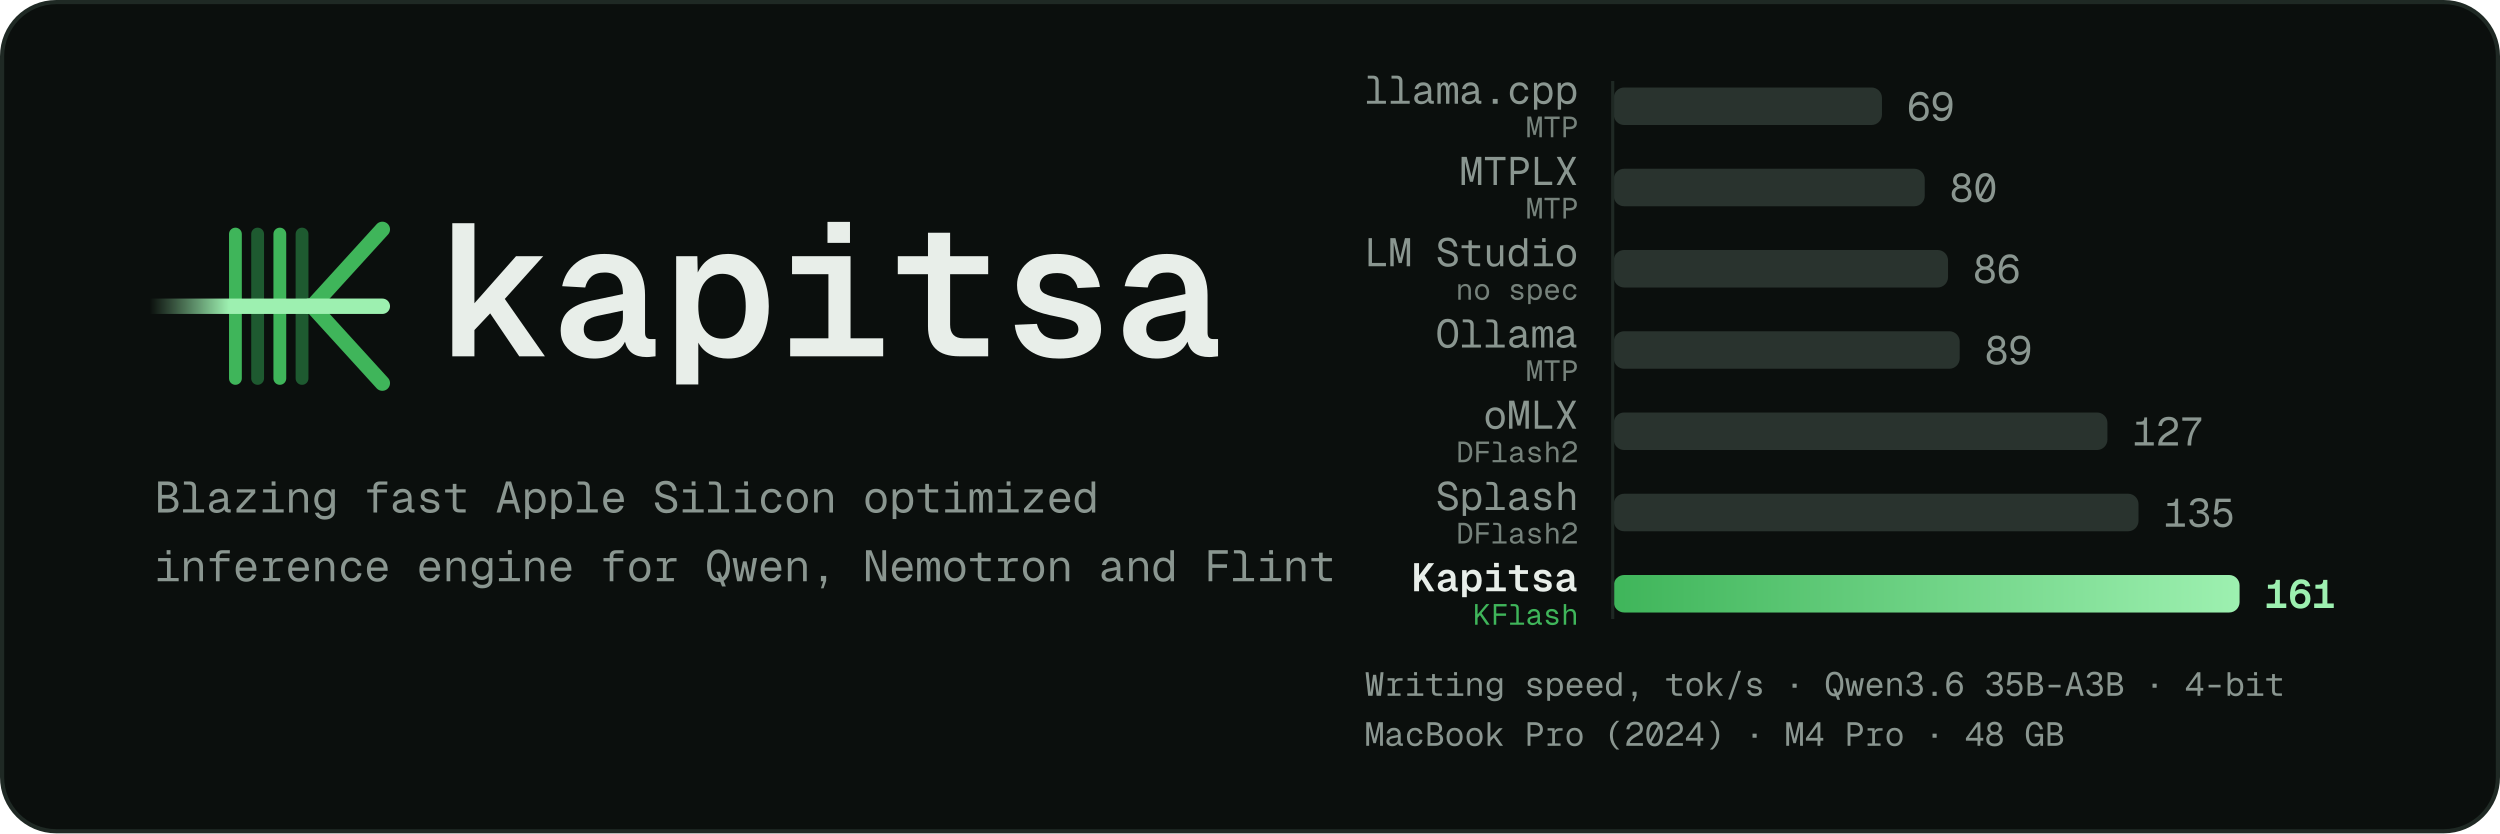
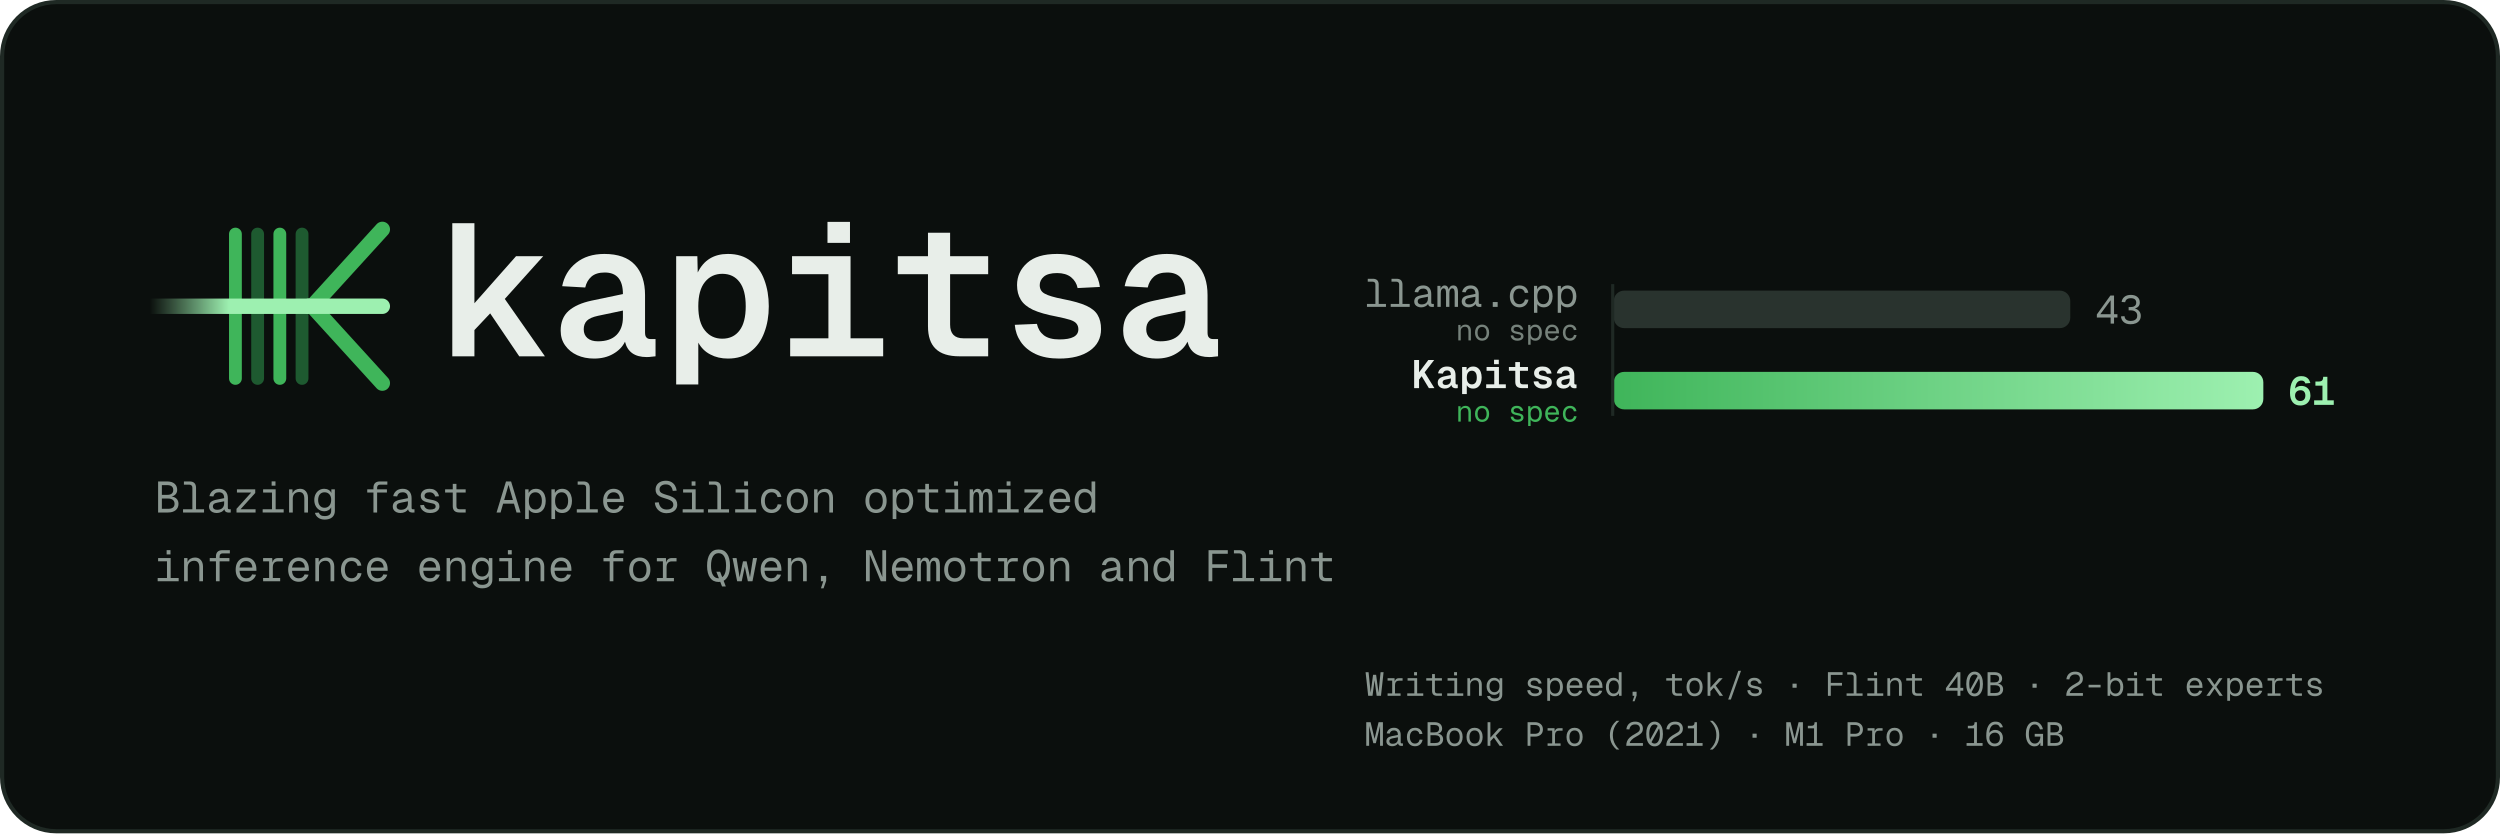
<svg xmlns="http://www.w3.org/2000/svg" width="1200" height="400" viewBox="0 0 1200 400" role="img" aria-labelledby="t d">
  <defs>
    <linearGradient id="hwin" x1="0" x2="46.25" y1="0" y2="0" gradientUnits="userSpaceOnUse">
      <stop offset="0" stop-color="#9DF0B0" stop-opacity="0" />
      <stop offset="1" stop-color="#9DF0B0" />
    </linearGradient>
    <linearGradient id="hwk" x1="0" x2="1" y1="0" y2="0">
      <stop offset="0" stop-color="#3FB55A" />
      <stop offset="1" stop-color="#9DF0B0" />
    </linearGradient>
    <path id="gs0" d="m70 0v710h118v-427l222 251h145l-205-228 214-306h-137l-155 229-84-89v-140z" />
    <path id="gs1" d="m226-12q-50 0-90 18-40 18-64 52-24 33-24 79 0 67 42 105 43 38 123 55l167 35q0 115-97 115-46 0-71-22-25-22-33-58l-123 7q15 77 74 124 59 48 151 48 109 0 163-58 54-58 54-162v-199q0-20 8-27 7-8 22-8h26v-92q-6-1-20-2-13-2-27-2-96 0-116 82-19-40-63-65-43-25-102-25zm21 92q65 0 99 34 34 35 34 94v36l-133-28q-42-9-59-26-17-17-17-46 0-30 20-47 20-17 56-17z" />
    <path id="gs2" d="m64-150v684h113l2-87q48 99 161 99 74 0 122-38 49-37 72-100 24-64 24-141 0-77-24-140-23-63-72-101-48-38-122-38-53 0-94 22-41 21-64 63v-223zm246 244q59 0 92 44 33 43 33 129 0 86-33 129-33 44-92 44-57 0-92-43-36-43-36-130 0-87 36-130 35-43 92-43z" />
    <path id="gs3" d="m72 0v96h204v342h-194v96h312v-438h174v-96zm199 605v112h120v-112z" />
    <path id="gs4" d="m375 0q-86 0-127 40-41 39-41 120v278h-161v96h161v125h118v-125h203v-96h-203v-269q0-73 71-73h132v-96z" />
    <path id="gs5" d="m307-12q-75 0-126 24-51 24-79 65-28 41-32 91l118 5q8-38 37-61 29-22 83-22 101 0 101 54 0 17-9 29-8 12-33 21-25 8-74 18-80 15-126 36-46 22-65 54-20 32-20 78 0 70 54 118 53 48 159 48 76 0 124-25 48-25 73-65 26-40 32-86l-119-6q-7 35-35 58-28 22-74 22-49 0-71-19-22-19-22-45 0-32 27-46 26-15 98-29 79-15 123-35 44-20 61-50 18-30 18-75 0-73-60-115-60-42-163-42z" />
    <path id="gr6" d="m90 0v710h200q117 0 176-52 60-52 60-142 0-58-35-98-35-41-94-52 75-10 117-54 42-45 42-114 0-92-64-145-64-53-177-53zm86 403h118q74 0 108 29 34 29 34 82 0 54-34 83-34 29-108 29h-118zm0-319h140q77 0 114 30 36 30 36 84 0 57-38 89-38 32-112 32h-140z" />
    <path id="gr7" d="m60 0v74h213v494q0 32-18 50-18 18-50 18h-125v74h129q148 0 148-148v-488h183v-74z" />
    <path id="gr8" d="m230-12q-50 0-90 18-40 18-63 50-23 33-23 76 0 68 40 106 41 37 128 54l178 36q0 68-30 101-31 33-88 33-55 0-86-24-31-25-43-71l-89 7q15 75 72 122 56 46 146 46 96 0 149-58 53-57 53-158v-220q0-18 8-25 8-7 24-7h34v-74q-16-2-44-2-42 0-68 17-25 17-34 55l-1 5q-21-39-69-63-47-24-104-24zm8 74q81 0 122 41 40 41 40 107v46l-162-32q-54-10-75-30-21-21-21-54 0-37 26-58 25-20 70-20z" />
    <path id="gr9" d="m82 0v84l336 372h-326v74h418v-84l-336-372h344v-74z" />
    <path id="gra" d="m80 0v74h213v382h-203v74h287v-456h183v-74zm205 613v98h88v-98z" />
    <path id="grb" d="m84 0v530h77l2-95q21 54 67 81 47 26 102 26 61 0 102-27 40-27 61-73 21-45 21-101v-341h-84v317q0 74-29 113-29 38-89 38-61 0-104-38-42-39-42-113v-317z" />
    <path id="grc" d="m297-162q-85 0-145 42-60 42-77 112l88 6q12-37 43-58 30-22 91-22 72 0 111 29 38 29 38 87v86q-19-42-61-67-42-25-94-25-67 0-119 33-53 33-82 91-30 58-30 133 0 76 29 133 29 58 81 91 51 33 117 33 56 0 101-26 44-26 62-70v84h80v-494q0-93-62-146-61-52-171-52zm-2 270q68 0 109 48 41 47 42 129 2 82-40 129-42 48-111 48-70 0-109-48-38-47-38-129 0-82 40-129 39-48 107-48z" />
    <path id="grd" d="m212 0v456h-142v74h142v34q0 71 36 108 37 38 112 38h170v-74h-170q-31 0-48-20-16-19-16-52v-34h224v-74h-224v-456z" />
    <path id="gre" d="m310-12q-69 0-119 24-50 24-79 64-28 41-32 91l88 6q8-49 44-77 35-28 98-28 59 0 92 17 32 17 32 53 0 23-11 38-11 15-41 26-30 10-88 20-77 14-120 34-44 21-62 52-18 31-18 74 0 69 52 114 52 46 149 46 66 0 111-24 44-23 70-62 26-38 34-84l-88-6q-9 42-42 69-32 27-86 27-58 0-86-23-28-23-28-57 0-40 30-57 30-17 102-29 82-13 127-34 45-20 63-50 18-30 18-74 0-47-28-80-27-34-74-52-48-18-108-18z" />
    <path id="grf" d="m378 0q-153 0-153 146v310h-175v74h175v124h84v-124h211v-74h-211v-310q0-72 69-72h142v-74z" />
    <path id="gr10" d="m26 0l216 710h116l216-710h-92l-58 202h-248l-58-202zm274 632l-100-346h200z" />
    <path id="gr11" d="m80-150v680h78l1-85q24 47 67 72 42 25 96 25 79 0 130-39 50-39 74-102 24-63 24-136 0-73-24-136-24-63-74-102-51-39-130-39-52 0-94 22-43 22-64 60v-220zm234 218q69 0 108 52 40 52 40 145 0 93-40 145-39 52-108 52-69 0-110-50-40-49-40-147 0-97 40-147 40-50 110-50z" />
    <path id="gr12" d="m306-12q-75 0-130 34-54 34-84 96-29 63-29 147 0 84 29 146 30 62 84 97 53 34 126 34 69 0 122-32 53-33 83-95 30-62 30-151v-25h-386q5-85 45-128 41-43 110-43 52 0 86 24 33 25 46 65l90-7q-21-71-80-116-58-46-142-46zm-155 325h294q-6 77-45 113-39 36-98 36-61 0-100-38-40-37-51-111z" />
    <path id="gr13" d="m311-16q-75 0-133 31-58 31-93 85-35 55-41 127l90 6q11-79 58-122 46-43 121-43 74 0 113 28 40 29 40 81 0 34-16 59-15 24-58 46-42 21-125 44-74 21-119 46-46 26-66 62-21 37-21 90 0 60 29 106 28 45 81 70 53 26 126 26 73 0 125-30 52-29 82-80 31-51 39-116l-90-6q-9 65-47 106-39 42-111 42-66 0-105-32-39-31-39-82 0-33 15-54 14-22 51-38 37-17 104-36 87-24 139-54 51-30 74-71 22-41 22-100 0-56-31-99-31-44-86-68-55-24-128-24z" />
    <path id="gr14" d="m314-12q-74 0-129 34-55 34-85 96-30 63-30 147 0 84 30 146 30 62 85 97 55 34 129 34 89 0 148-48 58-47 74-136l-88-6q-12 53-48 82-35 28-86 28-73 0-114-52-42-53-42-145 0-92 42-145 41-52 114-52 51 0 88 30 38 30 50 90l88-6q-16-88-76-141-61-53-150-53z" />
    <path id="gr15" d="m300-12q-73 0-128 34-54 34-84 96-30 63-30 147 0 85 30 147 30 62 84 96 55 34 128 34 73 0 128-34 54-34 84-96 30-62 30-147 0-84-30-147-30-62-84-96-55-34-128-34zm0 80q73 0 114 52 40 53 40 145 0 92-40 145-41 52-114 52-73 0-114-52-40-53-40-145 0-92 40-145 41-52 114-52z" />
    <path id="gr16" d="m40 0v530h77l2-78q14 42 41 66 26 24 64 24 79 0 99-99l1-6q13 49 42 77 30 28 72 28 64 0 93-44 29-44 29-146v-352h-84v340q0 71-15 100-15 28-47 28-31 0-52-31-20-31-20-99v-338h-84v340q0 68-14 98-15 30-48 30-31 0-52-31-20-31-20-99v-338z" />
    <path id="gr17" d="m267-12q-70 0-121 34-51 34-78 96-28 62-28 147 0 85 28 147 27 62 78 96 51 34 121 34 56 0 98-26 42-27 61-60v254h84v-710h-76l-3 79q-23-43-66-67-43-24-98-24zm5 80q72 0 113 53 41 53 41 144 0 92-41 145-41 52-115 52-65 0-104-52-38-53-38-145 0-91 38-144 39-53 106-53z" />
    <path id="gr18" d="m90 0v74h138v382h-138v74h208l6-103q25 103 127 103h109v-76h-108q-58 0-89-34-31-35-31-100v-246h168v-74z" />
    <path id="gr19" d="m300-16q-126 0-194 96-68 96-68 274 0 179 68 276 68 96 194 96 126 0 194-96 68-97 68-276 0-131-38-218-37-88-108-125l50-130h-86l-41 106q-19-3-39-3zm0 84q4 0 8 0l-58 150h86l48-125q88 63 88 261 0 140-44 214-45 74-128 74-82 0-127-74-45-74-45-214 0-139 45-212 45-74 127-74z" />
    <path id="gr1a" d="m125 0l-105 530h92l69-442 78 368h82l78-368 69 442h92l-104-530h-106l-70 334-70-334z" />
    <path id="gr1b" d="m240-162l54 162h-54v122h120v-112l-60-172z" />
    <path id="gr1c" d="m70 0v710h122l252-613v613h86v-710h-122l-252 613v-613z" />
    <path id="gr1d" d="m100 0v710h440v-82h-354v-240h336v-82h-336v-306z" />
    <path id="gr1e" d="m238 0v122h124v-122z" />
-     <path id="gr1f" d="m262 80l-126 517v-597h-86v710h130l120-501 120 501h130v-710h-86v597l-126-517z" />
-     <path id="gr20" d="m257 0v626h-217v84h520v-84h-217v-626z" />
-     <path id="gr21" d="m90 0v710h216q111 0 178-58 66-57 66-159 0-102-66-159-67-58-178-58h-130v-276zm86 360h120q84 0 124 34 40 35 40 99 0 65-40 99-40 34-124 34h-120z" />
-     <path id="gr22" d="m302-16q-120 0-186 82-66 82-66 234 0 88 14 165 15 77 48 135 32 59 86 92 53 34 132 34 95 0 147-46 52-47 73-122l-90-8q-12 42-42 67-29 25-88 25-80 0-129-62-49-62-60-186l-1-7q26 39 72 65 45 26 106 26 70 0 122-30 52-30 81-84 29-55 29-128 0-78-32-134-31-57-86-88-56-30-130-30zm2 84q70 0 113 44 43 45 43 124 0 74-40 117-41 43-108 43-48 0-86-20-38-19-60-55-22-36-22-85 0-73 44-120 43-48 116-48z" />
-     <path id="gr23" d="m298 726q120 0 186-82 66-82 66-234 0-88-14-165-15-77-48-135-32-59-86-92-53-34-132-34-94 0-146 46-53 47-74 122l90 8q12-42 42-67 30-25 88-25 80 0 129 62 49 62 60 186l1 7q-26-39-72-65-45-26-106-26-70 0-122 30-52 30-81 84-29 55-29 128 0 78 32 134 31 57 87 88 56 30 129 30zm-2-84q-70 0-113-44-43-44-43-124 0-73 40-116 41-44 108-44 48 0 86 20 38 19 60 55 22 36 22 85 0 74-43 121-43 47-117 47z" />
-     <path id="gr24" d="m100 0v710h86v-626h354v-84z" />
-     <path id="gr25" d="m50 0l196 357-192 353h100l147-285 147 285h98l-192-354 196-356h-100l-151 289-151-289z" />
-     <path id="gr26" d="m300-16q-70 0-127 24-57 24-90 71-33 47-33 116 0 69 37 117 37 48 100 70-47 19-75 56-28 36-28 93 0 56 28 100 28 44 76 69 49 26 112 26 63 0 112-26 49-25 76-69 28-44 28-100 0-57-28-93-28-37-75-56 63-22 100-70 37-48 37-117 0-69-33-116-33-47-89-71-57-24-128-24zm0 433q57 0 92 29 34 28 34 85 0 51-34 81-33 30-92 30-58 0-92-30-34-30-34-81 0-57 34-85 35-29 92-29zm0-349q70 0 115 32 45 33 45 100 0 62-40 100-40 37-120 37-79 0-120-37-40-38-40-100 0-67 45-100 45-32 115-32z" />
-     <path id="gr27" d="m300-16q-77 0-134 45-56 45-86 128-30 83-30 197 0 115 30 198 30 83 86 128 57 46 134 46 78 0 134-46 56-45 86-128 30-83 30-198 0-114-30-197-30-83-86-128-56-45-134-45zm-160 370q0-100 25-170l228 415q-39 43-93 43-74 0-117-78-43-77-43-210zm160-286q74 0 117 78 43 77 43 208 0 101-25 171l-228-414q39-43 93-43z" />
-     <path id="gr28" d="m263-12q-79 0-126 54-47 53-47 147v341h84v-318q0-77 28-114 27-36 84-36 62 0 98 40 36 41 36 112v316h84v-530h-80v86q-44-98-161-98z" />
-     <path id="gr29" d="m300-16q-126 0-194 96-68 96-68 274 0 179 68 276 68 96 194 96 126 0 194-96 68-97 68-276 0-178-68-274-68-96-194-96zm0 84q83 0 128 74 44 73 44 212 0 140-44 214-45 74-128 74-82 0-127-74-45-74-45-214 0-139 45-212 45-74 127-74z" />
-     <path id="gr2a" d="m90 0v710h168q92 0 160-42 69-41 106-120 38-80 38-194 0-114-38-193-37-79-106-120-68-41-160-41zm86 84h77q104 0 161 68 58 67 58 202 0 135-58 204-57 68-161 68h-77z" />
-     <path id="gr2b" d="m100 0v710h84v-263q21 49 63 72 42 23 96 23 86 0 131-56 46-56 46-145v-341h-84v317q0 151-111 151-64 0-103-39-38-39-38-113v-316z" />
-     <path id="gr2c" d="m50 0q0 75 24 136 23 60 82 115 60 55 166 111 49 26 79 48 30 22 44 47 14 25 14 61 0 55-35 90-36 34-107 34-75 0-119-39-43-39-54-111l-90 6q12 104 80 166 68 62 183 62 110 0 171-57 61-57 61-149 0-54-18-94-18-39-61-73-42-34-116-73-96-51-146-103-49-52-52-93h394v-84z" />
-     <path id="gr2d" d="m60 0v84h224v442h-186v74h96q57 0 82 25 24 25 24 85h70v-626h170v-84z" />
-     <path id="gr2e" d="m192 0q0 110 30 220 31 109 88 212 57 103 136 194h-386v84h480v-78q-89-102-146-202-57-99-84-204-26-106-26-226z" />
-     <path id="gr2f" d="m294-16q-115 0-177 56-62 55-67 143l89 6q6-65 49-93 42-28 106-28 43 0 81 12 38 13 61 42 24 28 24 76 0 71-46 104-46 33-115 33h-56v84h56q37 0 68 11 31 11 49 36 19 24 19 64 0 55-35 84-35 28-101 28-67 0-101-27-35-27-42-74l-90 6q10 80 70 129 60 50 163 50 104 0 165-52 61-51 61-140 0-114-123-152 69-19 108-68 40-48 40-116 0-68-33-116-33-48-91-73-58-25-132-25z" />
-     <path id="gr30" d="m298-16q-69 0-120 25-52 25-82 70-31 45-36 104l90 6q8-60 48-91 39-30 100-30 69 0 110 42 42 43 42 118 0 75-40 118-39 44-110 44-42 0-80-20-39-21-56-59h-92l47 399h378v-84h-299l-26-214q26 30 64 45 38 15 76 15 68 0 120-32 51-31 80-86 28-55 28-126 0-71-31-126-31-56-85-87-55-31-126-31z" />
-     <path id="gs31" d="m52 0v710h124v-312l234 312h148l-241-311 247-399h-140l-182 302-66-86v-216z" />
-     <path id="gr32" d="m60 0v710h86v-356l298 356h106l-267-312 277-398h-106l-228 331-80-93v-238z" />
-     <path id="gs33" d="m52 0v114h210v372h-178v104h84q60 0 86 27 26 27 26 93h106v-596h162v-114z" />
-     <path id="gs34" d="m302-16q-126 0-193 84-67 83-67 236 0 89 16 166 15 76 49 134 34 57 89 90 54 32 132 32 68 0 114-22 46-23 74-62 27-40 40-90l-126-10q-9 32-32 52-23 20-70 20-63 0-104-48-41-47-53-151 26 28 65 46 39 18 91 18 70 0 122-30 52-30 81-84 28-54 28-126 0-78-32-135-32-58-90-89-57-31-134-31zm-1 114q60 0 95 36 34 35 34 102 0 62-32 98-32 36-91 36-61 0-99-36-38-37-38-99 0-58 35-97 35-40 96-40z" />
-     <path id="gr35" d="m108 0l-78 710h90l62-617 72 537h92l72-537 62 617h90l-78-710h-130l-62 469-62-469z" />
-     <path id="gr36" d="m90 0v710h84v-465l258 285h112l-209-225 219-305h-102l-174 248-104-110v-138z" />
-     <path id="gr37" d="m108-110l304 860h80l-304-860z" />
-     <path id="gr38" d="m238 243v122h124v-122z" />
-     <path id="gr39" d="m120 252v79h360v-79z" />
-     <path id="gr3a" d="m388 0v154h-348v78l342 478h92v-472h86v-84h-86v-154zm-260 238h260v352z" />
-     <path id="gr3b" d="m333-12q-55 0-98 24-43 24-66 67l-3-79h-76v710h84v-254q19 33 61 60 42 26 98 26 70 0 121-34 51-34 78-96 28-62 28-147 0-85-28-147-27-62-78-96-51-34-121-34zm-5 80q67 0 106 53 38 53 38 144 0 92-38 145-39 52-104 52-73 0-114-52-42-53-42-145 0-91 41-144 41-53 113-53z" />
-     <path id="gr3c" d="m356-110q-78 69-120 140-43 72-60 144-16 73-16 146 0 73 16 146 17 72 60 144 42 71 120 140h84q-75-71-117-143-42-72-59-143-17-72-17-144 0-72 17-144 17-71 59-142 42-72 117-144z" />
-     <path id="gr3d" d="m244-110h-84q75 72 117 144 42 71 59 142 17 72 17 144 0 72-17 144-17 71-59 143-42 72-117 143h84q78-69 120-140 43-72 60-144 16-73 16-146 0-73-16-146-17-72-60-144-42-71-120-140z" />
-     <path id="gr3e" d="m298-16q-75 0-134 42-58 41-92 124-34 82-34 204 0 115 32 198 31 83 90 128 59 46 142 46 65 0 116-29 50-29 84-81 34-51 49-118l-90-6q-17 66-57 108-39 42-102 42-83 0-128-75-46-75-46-213 0-137 46-212 47-74 132-74 76 0 120 58 45 59 48 151h-170v82h250v-359h-80l-2 98q-25-52-66-83-42-31-108-31z" />
+     <path id="gr1f" d="m388 0v154h-348v78l342 478h92v-472h86v-84h-86v-154zm-260 238h260v352z" />
+     <path id="gr20" d="m294-16q-115 0-177 56-62 55-67 143l89 6q6-65 49-93 42-28 106-28 43 0 81 12 38 13 61 42 24 28 24 76 0 71-46 104-46 33-115 33h-56v84h56q37 0 68 11 31 11 49 36 19 24 19 64 0 55-35 84-35 28-101 28-67 0-101-27-35-27-42-74l-90 6q10 80 70 129 60 50 163 50 104 0 165-52 61-51 61-140 0-114-123-152 69-19 108-68 40-48 40-116 0-68-33-116-33-48-91-73-58-25-132-25z" />
+     <path id="gs21" d="m52 0v710h124v-312l234 312h148l-241-311 247-399h-140l-182 302-66-86v-216z" />
+     <path id="gs22" d="m302-16q-126 0-193 84-67 83-67 236 0 89 16 166 15 76 49 134 34 57 89 90 54 32 132 32 68 0 114-22 46-23 74-62 27-40 40-90l-126-10q-9 32-32 52-23 20-70 20-63 0-104-48-41-47-53-151 26 28 65 46 39 18 91 18 70 0 122-30 52-30 81-84 28-54 28-126 0-78-32-135-32-58-90-89-57-31-134-31zm-1 114q60 0 95 36 34 35 34 102 0 62-32 98-32 36-91 36-61 0-99-36-38-37-38-99 0-58 35-97 35-40 96-40z" />
+     <path id="gs23" d="m52 0v114h210v372h-178v104h84q60 0 86 27 26 27 26 93h106v-596h162v-114z" />
+     <path id="gr24" d="m108 0l-78 710h90l62-617 72 537h92l72-537 62 617h90l-78-710h-130l-62 469-62-469z" />
+     <path id="gr25" d="m90 0v710h84v-465l258 285h112l-209-225 219-305h-102l-174 248-104-110v-138z" />
+     <path id="gr26" d="m108-110l304 860h80l-304-860z" />
+     <path id="gr27" d="m238 243v122h124v-122z" />
+     <path id="gr28" d="m300-16q-77 0-134 45-56 45-86 128-30 83-30 197 0 115 30 198 30 83 86 128 57 46 134 46 78 0 134-46 56-45 86-128 30-83 30-198 0-114-30-197-30-83-86-128-56-45-134-45zm-160 370q0-100 25-170l228 415q-39 43-93 43-74 0-117-78-43-77-43-210zm160-286q74 0 117 78 43 77 43 208 0 101-25 171l-228-414q39-43 93-43z" />
+     <path id="gr29" d="m50 0q0 75 24 136 23 60 82 115 60 55 166 111 49 26 79 48 30 22 44 47 14 25 14 61 0 55-35 90-36 34-107 34-75 0-119-39-43-39-54-111l-90 6q12 104 80 166 68 62 183 62 110 0 171-57 61-57 61-149 0-54-18-94-18-39-61-73-42-34-116-73-96-51-146-103-49-52-52-93h394v-84z" />
+     <path id="gr2a" d="m120 252v79h360v-79z" />
+     <path id="gr2b" d="m333-12q-55 0-98 24-43 24-66 67l-3-79h-76v710h84v-254q19 33 61 60 42 26 98 26 70 0 121-34 51-34 78-96 28-62 28-147 0-85-28-147-27-62-78-96-51-34-121-34zm-5 80q67 0 106 53 38 53 38 144 0 92-38 145-39 52-104 52-73 0-114-52-42-53-42-145 0-91 41-144 41-53 113-53z" />
+     <path id="gr2c" d="m54 0l195 272-185 258h98l139-200 136 200h100l-184-260 193-270h-98l-147 214-147-214z" />
+     <path id="gr2d" d="m262 80l-126 517v-597h-86v710h130l120-501 120 501h130v-710h-86v597l-126-517z" />
+     <path id="gr2e" d="m90 0v710h216q111 0 178-58 66-57 66-159 0-102-66-159-67-58-178-58h-130v-276zm86 360h120q84 0 124 34 40 35 40 99 0 65-40 99-40 34-124 34h-120z" />
+     <path id="gr2f" d="m356-110q-78 69-120 140-43 72-60 144-16 73-16 146 0 73 16 146 17 72 60 144 42 71 120 140h84q-75-71-117-143-42-72-59-143-17-72-17-144 0-72 17-144 17-71 59-142 42-72 117-144z" />
+     <path id="gr30" d="m60 0v84h224v442h-186v74h96q57 0 82 25 24 25 24 85h70v-626h170v-84z" />
+     <path id="gr31" d="m244-110h-84q75 72 117 144 42 71 59 142 17 72 17 144 0 72-17 144-17 71-59 143-42 72-117 143h84q78-69 120-140 43-72 60-144 16-73 16-146 0-73-16-146-17-72-60-144-42-71-120-140z" />
+     <path id="gr32" d="m302-16q-120 0-186 82-66 82-66 234 0 88 14 165 15 77 48 135 32 59 86 92 53 34 132 34 95 0 147-46 52-47 73-122l-90-8q-12 42-42 67-29 25-88 25-80 0-129-62-49-62-60-186l-1-7q26 39 72 65 45 26 106 26 70 0 122-30 52-30 81-84 29-55 29-128 0-78-32-134-31-57-86-88-56-30-130-30zm2 84q70 0 113 44 43 45 43 124 0 74-40 117-41 43-108 43-48 0-86-20-38-19-60-55-22-36-22-85 0-73 44-120 43-48 116-48z" />
+     <path id="gr33" d="m298-16q-75 0-134 42-58 41-92 124-34 82-34 204 0 115 32 198 31 83 90 128 59 46 142 46 65 0 116-29 50-29 84-81 34-51 49-118l-90-6q-17 66-57 108-39 42-102 42-83 0-128-75-46-75-46-213 0-137 46-212 47-74 132-74 76 0 120 58 45 59 48 151h-170v82h250v-359h-80l-2 98q-25-52-66-83-42-31-108-31z" />
  </defs>
  <rect x="1" y="1" width="1198" height="398" rx="26" fill="#0B0F0D" stroke="#1F2924" stroke-width="2" />
  <g transform="translate(72 106) scale(0.82)" fill="none">
    <path d="M0 50H46.75" stroke="url(#hwin)" stroke-width="9" />
    <rect x="46.25" y="4" width="7.5" height="92" rx="3.75" fill="#3FB55A" />
    <rect x="59.25" y="4" width="7.5" height="92" rx="3.75" fill="#1E5A30" />
    <rect x="72.25" y="4" width="7.5" height="92" rx="3.75" fill="#3FB55A" />
    <rect x="85.25" y="4" width="7.5" height="92" rx="3.75" fill="#1E5A30" />
    <path d="M46.25 50H95" stroke="#9DF0B0" stroke-width="9" />
    <path d="M95 50L136 5M95 50L136 95" stroke="#3FB55A" stroke-width="9" stroke-linecap="round" />
    <path d="M93 50H136" stroke="#9DF0B0" stroke-width="9" stroke-linecap="round" />
  </g>
  <g transform="translate(210.8 171.03) scale(0.09 -0.09)" fill="#E8EEE9">
    <use href="#gs0" />
    <use href="#gs1" x="600" />
    <use href="#gs2" x="1200" />
    <use href="#gs3" x="1800" />
    <use href="#gs4" x="2400" />
    <use href="#gs5" x="3000" />
    <use href="#gs1" x="3600" />
  </g>
  <g transform="translate(74 246) scale(0.021 -0.021)" fill="#8A9690">
    <use href="#gr6" />
    <use href="#gr7" x="600" />
    <use href="#gr8" x="1200" />
    <use href="#gr9" x="1800" />
    <use href="#gra" x="2400" />
    <use href="#grb" x="3000" />
    <use href="#grc" x="3600" />
    <use href="#grd" x="4800" />
    <use href="#gr8" x="5400" />
    <use href="#gre" x="6000" />
    <use href="#grf" x="6600" />
    <use href="#gr10" x="7800" />
    <use href="#gr11" x="8400" />
    <use href="#gr11" x="9000" />
    <use href="#gr7" x="9600" />
    <use href="#gr12" x="10200" />
    <use href="#gr13" x="11400" />
    <use href="#gra" x="12000" />
    <use href="#gr7" x="12600" />
    <use href="#gra" x="13200" />
    <use href="#gr14" x="13800" />
    <use href="#gr15" x="14400" />
    <use href="#grb" x="15000" />
    <use href="#gr15" x="16200" />
    <use href="#gr11" x="16800" />
    <use href="#grf" x="17400" />
    <use href="#gra" x="18000" />
    <use href="#gr16" x="18600" />
    <use href="#gra" x="19200" />
    <use href="#gr9" x="19800" />
    <use href="#gr12" x="20400" />
    <use href="#gr17" x="21000" />
  </g>
  <g transform="translate(74 279) scale(0.021 -0.021)" fill="#8A9690">
    <use href="#gra" />
    <use href="#grb" x="600" />
    <use href="#grd" x="1200" />
    <use href="#gr12" x="1800" />
    <use href="#gr18" x="2400" />
    <use href="#gr12" x="3000" />
    <use href="#grb" x="3600" />
    <use href="#gr14" x="4200" />
    <use href="#gr12" x="4800" />
    <use href="#gr12" x="6000" />
    <use href="#grb" x="6600" />
    <use href="#grc" x="7200" />
    <use href="#gra" x="7800" />
    <use href="#grb" x="8400" />
    <use href="#gr12" x="9000" />
    <use href="#grd" x="10200" />
    <use href="#gr15" x="10800" />
    <use href="#gr18" x="11400" />
    <use href="#gr19" x="12600" />
    <use href="#gr1a" x="13200" />
    <use href="#gr12" x="13800" />
    <use href="#grb" x="14400" />
    <use href="#gr1b" x="15000" />
    <use href="#gr1c" x="16200" />
    <use href="#gr12" x="16800" />
    <use href="#gr16" x="17400" />
    <use href="#gr15" x="18000" />
    <use href="#grf" x="18600" />
    <use href="#gr18" x="19200" />
    <use href="#gr15" x="19800" />
    <use href="#grb" x="20400" />
    <use href="#gr8" x="21600" />
    <use href="#grb" x="22200" />
    <use href="#gr17" x="22800" />
    <use href="#gr1d" x="24000" />
    <use href="#gr7" x="24600" />
    <use href="#gra" x="25200" />
    <use href="#grb" x="25800" />
    <use href="#grf" x="26400" />
  </g>
-   <rect x="774.6" y="42" width="128.74" height="18" rx="5" fill="#29332E" />
-   <g transform="translate(655 49.8) scale(0.019 -0.019)" fill="#8A9690">
+   <rect x="774.6" y="139.5" width="219.13" height="18" rx="5" fill="#29332E" />
+   <g transform="translate(655 147.3) scale(0.019 -0.019)" fill="#8A9690">
    <use href="#gr7" />
    <use href="#gr7" x="600" />
    <use href="#gr8" x="1200" />
    <use href="#gr16" x="1800" />
    <use href="#gr8" x="2400" />
    <use href="#gr1e" x="3000" />
    <use href="#gr14" x="3600" />
    <use href="#gr11" x="4200" />
    <use href="#gr11" x="4800" />
  </g>
-   <g transform="translate(732.4 65.88) scale(0.014 -0.014)" fill="#76827B">
-     <use href="#gr1f" />
-     <use href="#gr20" x="600" />
-     <use href="#gr21" x="1200" />
-   </g>
-   <g transform="translate(915.34 57.84) scale(0.019 -0.019)" fill="#8A9690">
-     <use href="#gr22" />
-     <use href="#gr23" x="600" />
-   </g>
-   <rect x="774.6" y="81" width="149.27" height="18" rx="5" fill="#29332E" />
-   <g transform="translate(700.6 88.8) scale(0.019 -0.019)" fill="#8A9690">
-     <use href="#gr1f" />
-     <use href="#gr20" x="600" />
-     <use href="#gr21" x="1200" />
-     <use href="#gr24" x="1800" />
-     <use href="#gr25" x="2400" />
-   </g>
-   <g transform="translate(732.4 104.88) scale(0.014 -0.014)" fill="#76827B">
-     <use href="#gr1f" />
-     <use href="#gr20" x="600" />
-     <use href="#gr21" x="1200" />
-   </g>
-   <g transform="translate(935.87 96.84) scale(0.019 -0.019)" fill="#8A9690">
-     <use href="#gr26" />
-     <use href="#gr27" x="600" />
-   </g>
-   <rect x="774.6" y="120" width="160.46" height="18" rx="5" fill="#29332E" />
-   <g transform="translate(655 127.8) scale(0.019 -0.019)" fill="#8A9690">
-     <use href="#gr24" />
-     <use href="#gr1f" x="600" />
-     <use href="#gr13" x="1800" />
-     <use href="#grf" x="2400" />
-     <use href="#gr28" x="3000" />
-     <use href="#gr17" x="3600" />
-     <use href="#gra" x="4200" />
-     <use href="#gr15" x="4800" />
-   </g>
-   <g transform="translate(698.8 143.88) scale(0.014 -0.014)" fill="#76827B">
+   <g transform="translate(698.8 163.38) scale(0.014 -0.014)" fill="#76827B">
    <use href="#grb" />
    <use href="#gr15" x="600" />
    <use href="#gre" x="1800" />
    <use href="#gr11" x="2400" />
    <use href="#gr12" x="3000" />
    <use href="#gr14" x="3600" />
  </g>
-   <g transform="translate(947.06 135.84) scale(0.019 -0.019)" fill="#8A9690">
-     <use href="#gr26" />
-     <use href="#gr22" x="600" />
-   </g>
-   <rect x="774.6" y="159" width="166.06" height="18" rx="5" fill="#29332E" />
-   <g transform="translate(689.2 166.8) scale(0.019 -0.019)" fill="#8A9690">
-     <use href="#gr29" />
-     <use href="#gr7" x="600" />
-     <use href="#gr7" x="1200" />
-     <use href="#gr8" x="1800" />
-     <use href="#gr16" x="2400" />
-     <use href="#gr8" x="3000" />
-   </g>
-   <g transform="translate(732.4 182.88) scale(0.014 -0.014)" fill="#76827B">
+   <g transform="translate(1005.73 155.34) scale(0.019 -0.019)" fill="#8A9690">
    <use href="#gr1f" />
    <use href="#gr20" x="600" />
-     <use href="#gr21" x="1200" />
-   </g>
-   <g transform="translate(952.66 174.84) scale(0.019 -0.019)" fill="#8A9690">
-     <use href="#gr26" />
-     <use href="#gr23" x="600" />
-   </g>
-   <rect x="774.6" y="198" width="236.96" height="18" rx="5" fill="#29332E" />
-   <g transform="translate(712 205.8) scale(0.019 -0.019)" fill="#8A9690">
-     <use href="#gr15" />
-     <use href="#gr1f" x="600" />
-     <use href="#gr24" x="1200" />
-     <use href="#gr25" x="1800" />
-   </g>
-   <g transform="translate(698.8 221.88) scale(0.014 -0.014)" fill="#76827B">
-     <use href="#gr2a" />
-     <use href="#gr1d" x="600" />
-     <use href="#gr7" x="1200" />
-     <use href="#gr8" x="1800" />
-     <use href="#gre" x="2400" />
-     <use href="#gr2b" x="3000" />
-     <use href="#gr2c" x="3600" />
-   </g>
-   <g transform="translate(1023.56 213.84) scale(0.019 -0.019)" fill="#8A9690">
-     <use href="#gr2d" />
-     <use href="#gr2c" x="600" />
-     <use href="#gr2e" x="1200" />
-   </g>
-   <rect x="774.6" y="237" width="251.89" height="18" rx="5" fill="#29332E" />
-   <g transform="translate(689.2 244.8) scale(0.019 -0.019)" fill="#8A9690">
-     <use href="#gr13" />
-     <use href="#gr11" x="600" />
-     <use href="#gr7" x="1200" />
-     <use href="#gr8" x="1800" />
-     <use href="#gre" x="2400" />
-     <use href="#gr2b" x="3000" />
-   </g>
-   <g transform="translate(698.8 260.88) scale(0.014 -0.014)" fill="#76827B">
-     <use href="#gr2a" />
-     <use href="#gr1d" x="600" />
-     <use href="#gr7" x="1200" />
-     <use href="#gr8" x="1800" />
-     <use href="#gre" x="2400" />
-     <use href="#gr2b" x="3000" />
-     <use href="#gr2c" x="3600" />
-   </g>
-   <g transform="translate(1038.49 252.84) scale(0.019 -0.019)" fill="#8A9690">
-     <use href="#gr2d" />
-     <use href="#gr2f" x="600" />
-     <use href="#gr30" x="1200" />
-   </g>
-   <rect x="774.6" y="276" width="300.4" height="18" rx="5" fill="url(#hwk)" />
-   <g transform="translate(677.8 283.8) scale(0.019 -0.019)" fill="#E8EEE9">
-     <use href="#gs31" />
+   </g>
+   <rect x="774.6" y="178.5" width="311.8" height="18" rx="5" fill="url(#hwk)" />
+   <g transform="translate(677.8 186.3) scale(0.019 -0.019)" fill="#E8EEE9">
+     <use href="#gs21" />
    <use href="#gs1" x="600" />
    <use href="#gs2" x="1200" />
    <use href="#gs3" x="1800" />
    <use href="#gs4" x="2400" />
    <use href="#gs5" x="3000" />
    <use href="#gs1" x="3600" />
  </g>
-   <g transform="translate(707.2 299.88) scale(0.014 -0.014)" fill="#3FB55A">
-     <use href="#gr32" />
-     <use href="#gr1d" x="600" />
-     <use href="#gr7" x="1200" />
-     <use href="#gr8" x="1800" />
-     <use href="#gre" x="2400" />
-     <use href="#gr2b" x="3000" />
-   </g>
-   <g transform="translate(1087 291.84) scale(0.019 -0.019)" fill="#9DF0B0">
-     <use href="#gs33" />
-     <use href="#gs34" x="600" />
-     <use href="#gs33" x="1200" />
-   </g>
-   <path d="M774.1 38.88V297.12" stroke="#1F2924" stroke-width="1.5" />
+   <g transform="translate(698.8 202.38) scale(0.014 -0.014)" fill="#3FB55A">
+     <use href="#grb" />
+     <use href="#gr15" x="600" />
+     <use href="#gre" x="1800" />
+     <use href="#gr11" x="2400" />
+     <use href="#gr12" x="3000" />
+     <use href="#gr14" x="3600" />
+   </g>
+   <g transform="translate(1098.4 194.34) scale(0.019 -0.019)" fill="#9DF0B0">
+     <use href="#gs22" />
+     <use href="#gs23" x="600" />
+   </g>
+   <path d="M774.1 136.38V199.62" stroke="#1F2924" stroke-width="1.5" />
  <g transform="translate(655 334) scale(0.016 -0.016)" fill="#8A9690">
-     <use href="#gr35" />
+     <use href="#gr24" />
    <use href="#gr18" x="600" />
    <use href="#gra" x="1200" />
    <use href="#grf" x="1800" />
    <use href="#gra" x="2400" />
    <use href="#grb" x="3000" />
    <use href="#grc" x="3600" />
    <use href="#gre" x="4800" />
    <use href="#gr11" x="5400" />
    <use href="#gr12" x="6000" />
    <use href="#gr12" x="6600" />
    <use href="#gr17" x="7200" />
    <use href="#gr1b" x="7800" />
    <use href="#grf" x="9000" />
    <use href="#gr15" x="9600" />
-     <use href="#gr36" x="10200" />
-     <use href="#gr37" x="10800" />
+     <use href="#gr25" x="10200" />
+     <use href="#gr26" x="10800" />
    <use href="#gre" x="11400" />
-     <use href="#gr38" x="12600" />
-     <use href="#gr19" x="13800" />
-     <use href="#gr1a" x="14400" />
-     <use href="#gr12" x="15000" />
+     <use href="#gr27" x="12600" />
+     <use href="#gr1d" x="13800" />
+     <use href="#gr7" x="14400" />
+     <use href="#gra" x="15000" />
    <use href="#grb" x="15600" />
-     <use href="#gr2f" x="16200" />
-     <use href="#gr1e" x="16800" />
-     <use href="#gr22" x="17400" />
-     <use href="#gr2f" x="18600" />
-     <use href="#gr30" x="19200" />
-     <use href="#gr6" x="19800" />
-     <use href="#gr39" x="20400" />
-     <use href="#gr10" x="21000" />
-     <use href="#gr2f" x="21600" />
-     <use href="#gr6" x="22200" />
-     <use href="#gr38" x="23400" />
-     <use href="#gr3a" x="24600" />
-     <use href="#gr39" x="25200" />
-     <use href="#gr3b" x="25800" />
-     <use href="#gra" x="26400" />
-     <use href="#grf" x="27000" />
+     <use href="#grf" x="16200" />
+     <use href="#gr1f" x="17400" />
+     <use href="#gr28" x="18000" />
+     <use href="#gr6" x="18600" />
+     <use href="#gr27" x="19800" />
+     <use href="#gr29" x="21000" />
+     <use href="#gr2a" x="21600" />
+     <use href="#gr2b" x="22200" />
+     <use href="#gra" x="22800" />
+     <use href="#grf" x="23400" />
+     <use href="#gr12" x="24600" />
+     <use href="#gr2c" x="25200" />
+     <use href="#gr11" x="25800" />
+     <use href="#gr12" x="26400" />
+     <use href="#gr18" x="27000" />
+     <use href="#grf" x="27600" />
+     <use href="#gre" x="28200" />
  </g>
  <g transform="translate(655 358) scale(0.016 -0.016)" fill="#8A9690">
-     <use href="#gr1f" />
+     <use href="#gr2d" />
    <use href="#gr8" x="600" />
    <use href="#gr14" x="1200" />
    <use href="#gr6" x="1800" />
    <use href="#gr15" x="2400" />
    <use href="#gr15" x="3000" />
-     <use href="#gr36" x="3600" />
-     <use href="#gr21" x="4800" />
+     <use href="#gr25" x="3600" />
+     <use href="#gr2e" x="4800" />
    <use href="#gr18" x="5400" />
    <use href="#gr15" x="6000" />
-     <use href="#gr3c" x="7200" />
-     <use href="#gr2c" x="7800" />
-     <use href="#gr27" x="8400" />
-     <use href="#gr2c" x="9000" />
-     <use href="#gr3a" x="9600" />
-     <use href="#gr3d" x="10200" />
-     <use href="#gr38" x="11400" />
-     <use href="#gr1f" x="12600" />
-     <use href="#gr3a" x="13200" />
-     <use href="#gr21" x="14400" />
+     <use href="#gr2f" x="7200" />
+     <use href="#gr29" x="7800" />
+     <use href="#gr28" x="8400" />
+     <use href="#gr29" x="9000" />
+     <use href="#gr30" x="9600" />
+     <use href="#gr31" x="10200" />
+     <use href="#gr27" x="11400" />
+     <use href="#gr2d" x="12600" />
+     <use href="#gr30" x="13200" />
+     <use href="#gr2e" x="14400" />
    <use href="#gr18" x="15000" />
    <use href="#gr15" x="15600" />
-     <use href="#gr38" x="16800" />
-     <use href="#gr3a" x="18000" />
-     <use href="#gr26" x="18600" />
-     <use href="#gr3e" x="19800" />
+     <use href="#gr27" x="16800" />
+     <use href="#gr30" x="18000" />
+     <use href="#gr32" x="18600" />
+     <use href="#gr33" x="19800" />
    <use href="#gr6" x="20400" />
  </g>
</svg>
